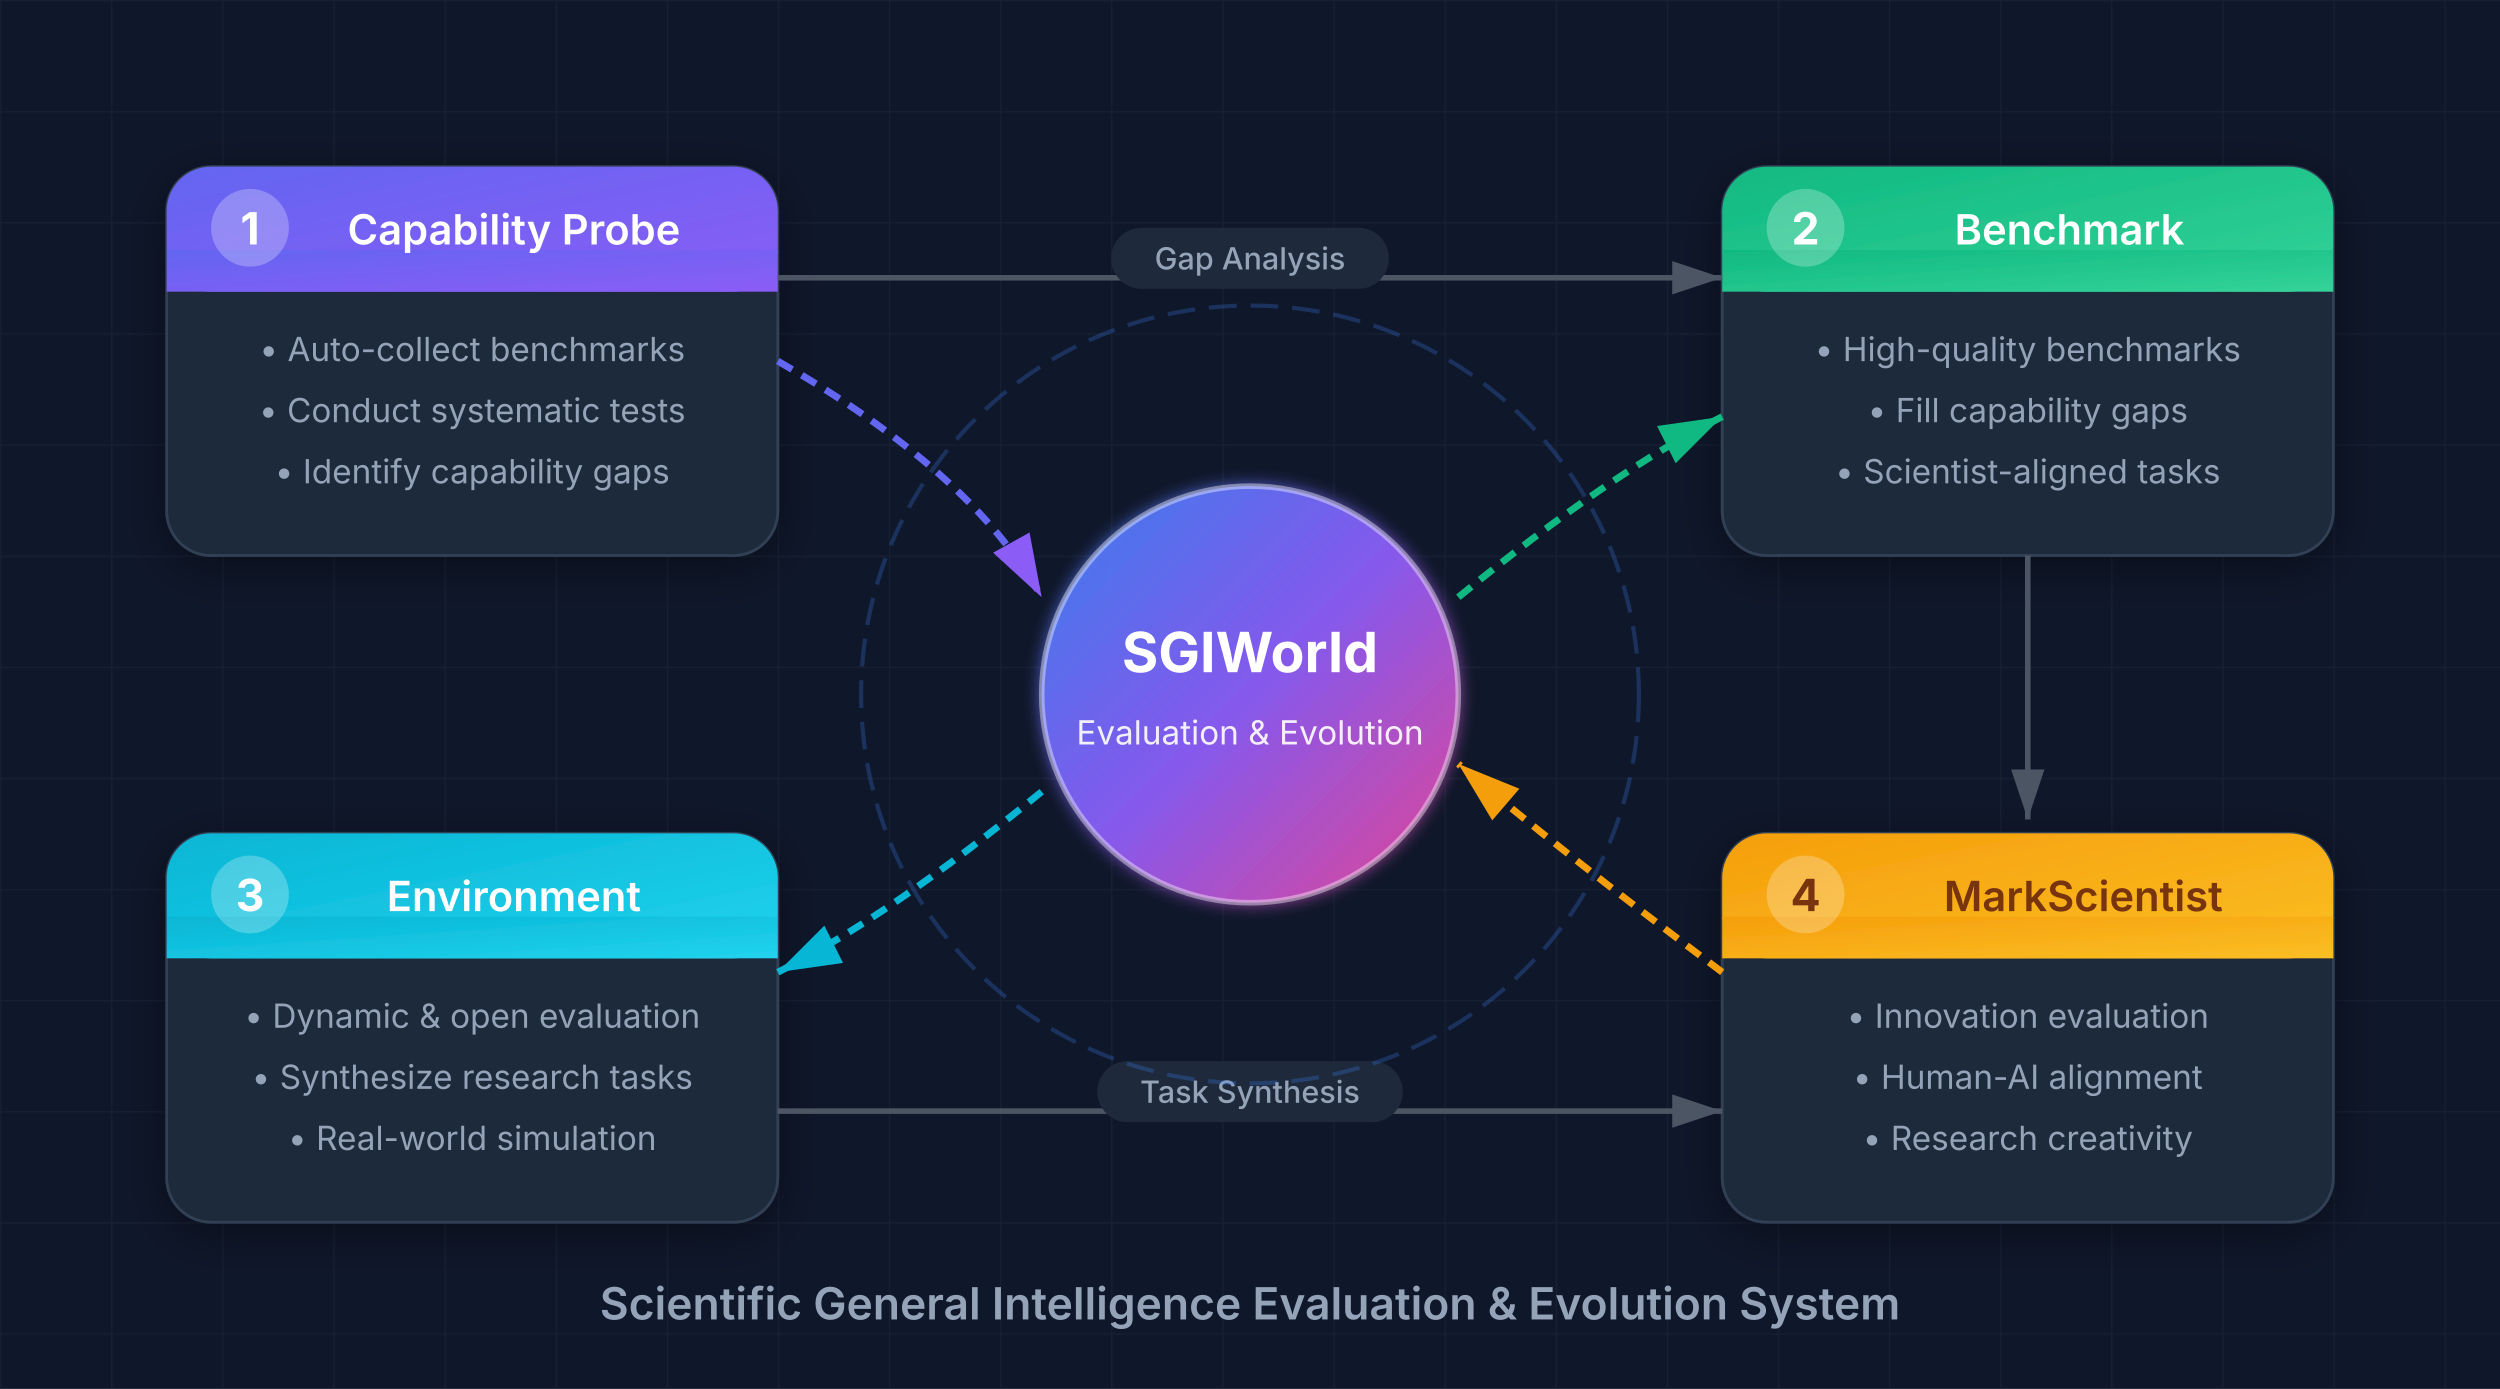
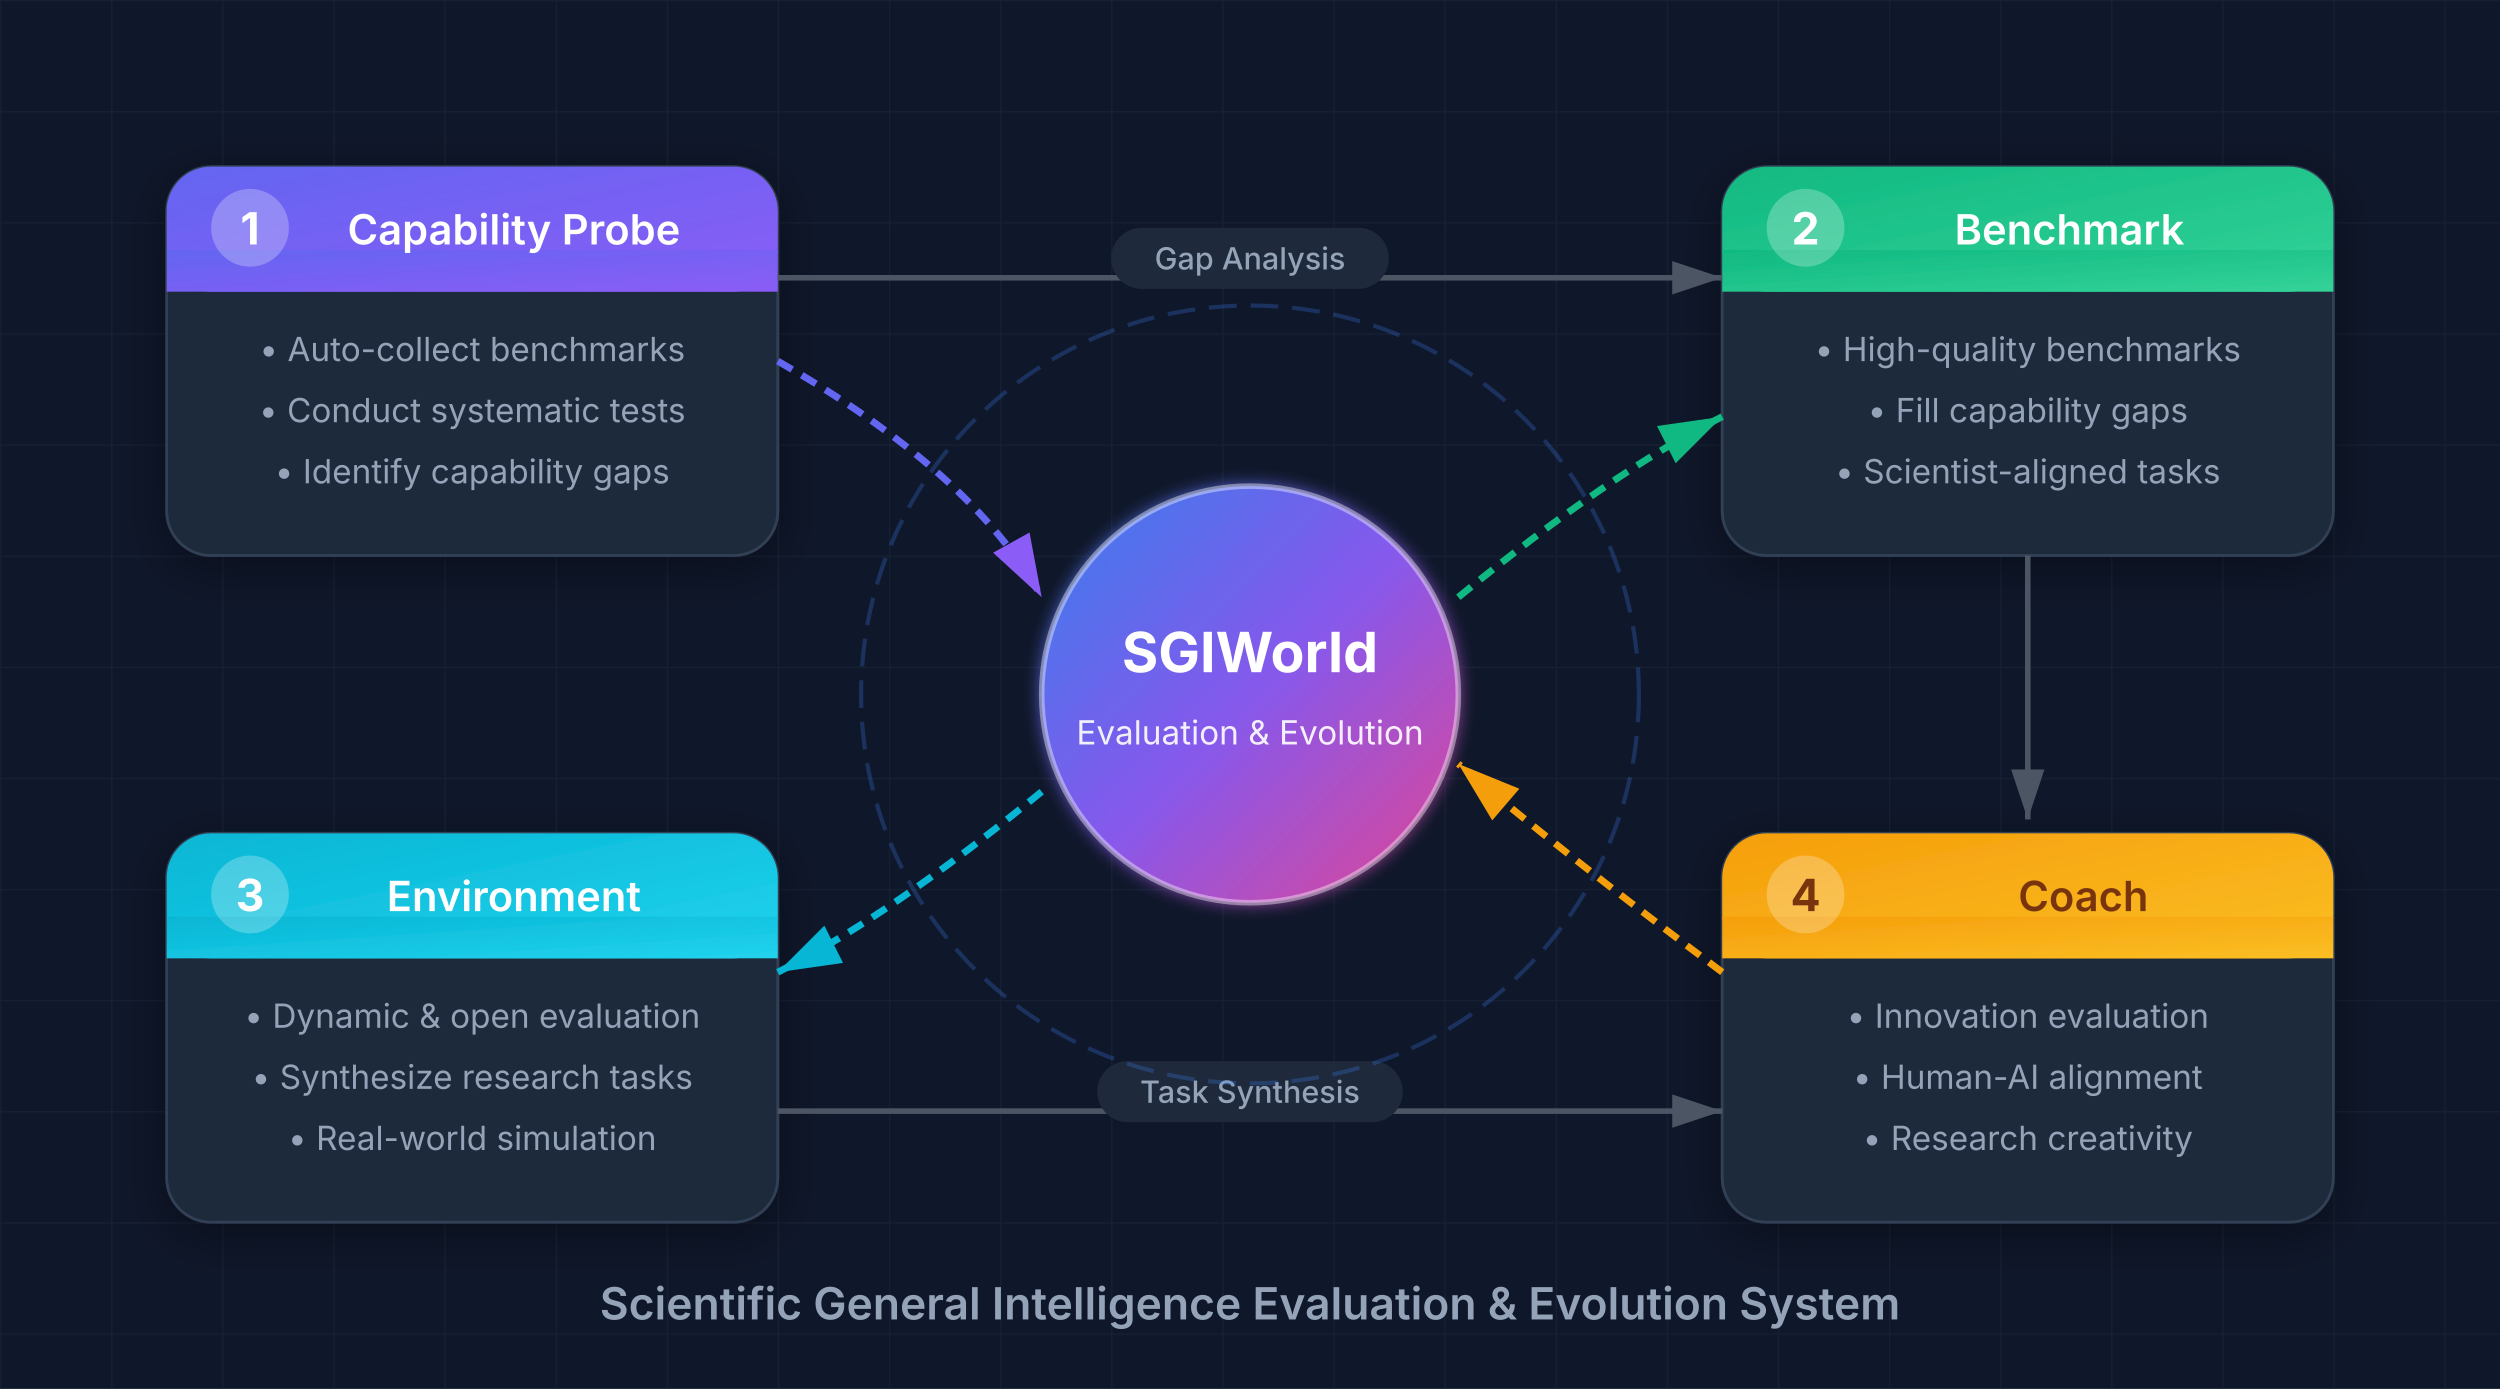
<svg xmlns="http://www.w3.org/2000/svg" viewBox="0 0 900 500">
  <defs>
    <linearGradient id="probe-grad" x1="0%" y1="0%" x2="100%" y2="100%">
      <stop offset="0%" style="stop-color:#6366f1" />
      <stop offset="100%" style="stop-color:#8b5cf6" />
    </linearGradient>
    <linearGradient id="bench-grad" x1="0%" y1="0%" x2="100%" y2="100%">
      <stop offset="0%" style="stop-color:#10b981" />
      <stop offset="100%" style="stop-color:#34d399" />
    </linearGradient>
    <linearGradient id="env-grad" x1="0%" y1="0%" x2="100%" y2="100%">
      <stop offset="0%" style="stop-color:#06b6d4" />
      <stop offset="100%" style="stop-color:#22d3ee" />
    </linearGradient>
    <linearGradient id="evo-grad" x1="0%" y1="0%" x2="100%" y2="100%">
      <stop offset="0%" style="stop-color:#f59e0b" />
      <stop offset="100%" style="stop-color:#fbbf24" />
    </linearGradient>
    <linearGradient id="center-grad" x1="0%" y1="0%" x2="100%" y2="100%">
      <stop offset="0%" style="stop-color:#3b82f6" />
      <stop offset="50%" style="stop-color:#8b5cf6" />
      <stop offset="100%" style="stop-color:#ec4899" />
    </linearGradient>
    <marker id="arrow" markerWidth="10" markerHeight="10" refX="9" refY="3" orient="auto" markerUnits="strokeWidth">
      <path d="M0,0 L0,6 L9,3 z" fill="#4b5563" />
    </marker>
    <marker id="arrow-purple" markerWidth="10" markerHeight="10" refX="9" refY="3" orient="auto" markerUnits="strokeWidth">
      <path d="M0,0 L0,6 L9,3 z" fill="#8b5cf6" />
    </marker>
    <marker id="arrow-green" markerWidth="10" markerHeight="10" refX="9" refY="3" orient="auto" markerUnits="strokeWidth">
      <path d="M0,0 L0,6 L9,3 z" fill="#10b981" />
    </marker>
    <marker id="arrow-cyan" markerWidth="10" markerHeight="10" refX="9" refY="3" orient="auto" markerUnits="strokeWidth">
      <path d="M0,0 L0,6 L9,3 z" fill="#06b6d4" />
    </marker>
    <marker id="arrow-orange" markerWidth="10" markerHeight="10" refX="9" refY="3" orient="auto" markerUnits="strokeWidth">
      <path d="M0,0 L0,6 L9,3 z" fill="#f59e0b" />
    </marker>
    <filter id="glow">
      <feGaussianBlur stdDeviation="3" result="coloredBlur" />
      <feMerge>
        <feMergeNode in="coloredBlur" />
        <feMergeNode in="SourceGraphic" />
      </feMerge>
    </filter>
    <filter id="shadow-dark" x="-20%" y="-20%" width="140%" height="140%">
      <feDropShadow dx="0" dy="4" stdDeviation="8" flood-color="#000" flood-opacity="0.4" />
    </filter>
  </defs>
  <rect width="900" height="500" fill="#0f172a" />
  <pattern id="grid" width="40" height="40" patternUnits="userSpaceOnUse">
    <path d="M 40 0 L 0 0 0 40" fill="none" stroke="#1e293b" stroke-width="1" />
  </pattern>
  <rect width="900" height="500" fill="url(#grid)" opacity="0.5" />
  <circle cx="450" cy="250" r="75" fill="url(#center-grad)" filter="url(#glow)" opacity="0.95" />
  <circle cx="450" cy="250" r="75" fill="none" stroke="white" stroke-width="2" opacity="0.4" />
  <text x="450" y="242" text-anchor="middle" font-family="Inter, Arial, sans-serif" font-size="20" font-weight="700" fill="white">SGIWorld</text>
  <text x="450" y="268" text-anchor="middle" font-family="Inter, Arial, sans-serif" font-size="12" fill="white" opacity="0.9">Evaluation &amp; Evolution</text>
  <g transform="translate(60, 60)" filter="url(#shadow-dark)">
    <rect x="0" y="0" width="220" height="140" rx="16" fill="#1e293b" stroke="#334155" stroke-width="1" />
    <rect x="0" y="0" width="220" height="45" rx="16" fill="url(#probe-grad)" />
    <rect x="0" y="30" width="220" height="15" fill="url(#probe-grad)" />
    <circle cx="30" cy="22" r="14" fill="white" opacity="0.25" />
    <text x="30" y="28" text-anchor="middle" font-family="Inter, Arial, sans-serif" font-size="16" font-weight="700" fill="white">1</text>
    <text x="125" y="28" text-anchor="middle" font-family="Inter, Arial, sans-serif" font-size="15" font-weight="600" fill="white">Capability Probe</text>
    <text x="110" y="70" text-anchor="middle" font-family="Inter, Arial, sans-serif" font-size="12" fill="#94a3b8">• Auto-collect benchmarks</text>
    <text x="110" y="92" text-anchor="middle" font-family="Inter, Arial, sans-serif" font-size="12" fill="#94a3b8">• Conduct systematic tests</text>
    <text x="110" y="114" text-anchor="middle" font-family="Inter, Arial, sans-serif" font-size="12" fill="#94a3b8">• Identify capability gaps</text>
  </g>
  <g transform="translate(620, 60)" filter="url(#shadow-dark)">
    <rect x="0" y="0" width="220" height="140" rx="16" fill="#1e293b" stroke="#334155" stroke-width="1" />
    <rect x="0" y="0" width="220" height="45" rx="16" fill="url(#bench-grad)" />
    <rect x="0" y="30" width="220" height="15" fill="url(#bench-grad)" />
    <circle cx="30" cy="22" r="14" fill="white" opacity="0.25" />
    <text x="30" y="28" text-anchor="middle" font-family="Inter, Arial, sans-serif" font-size="16" font-weight="700" fill="white">2</text>
    <text x="125" y="28" text-anchor="middle" font-family="Inter, Arial, sans-serif" font-size="15" font-weight="600" fill="white">Benchmark</text>
    <text x="110" y="70" text-anchor="middle" font-family="Inter, Arial, sans-serif" font-size="12" fill="#94a3b8">• High-quality benchmarks</text>
    <text x="110" y="92" text-anchor="middle" font-family="Inter, Arial, sans-serif" font-size="12" fill="#94a3b8">• Fill capability gaps</text>
    <text x="110" y="114" text-anchor="middle" font-family="Inter, Arial, sans-serif" font-size="12" fill="#94a3b8">• Scientist-aligned tasks</text>
  </g>
  <g transform="translate(60, 300)" filter="url(#shadow-dark)">
    <rect x="0" y="0" width="220" height="140" rx="16" fill="#1e293b" stroke="#334155" stroke-width="1" />
    <rect x="0" y="0" width="220" height="45" rx="16" fill="url(#env-grad)" />
    <rect x="0" y="30" width="220" height="15" fill="url(#env-grad)" />
    <circle cx="30" cy="22" r="14" fill="white" opacity="0.25" />
    <text x="30" y="28" text-anchor="middle" font-family="Inter, Arial, sans-serif" font-size="16" font-weight="700" fill="white">3</text>
    <text x="125" y="28" text-anchor="middle" font-family="Inter, Arial, sans-serif" font-size="15" font-weight="600" fill="white">Environment</text>
    <text x="110" y="70" text-anchor="middle" font-family="Inter, Arial, sans-serif" font-size="12" fill="#94a3b8">• Dynamic &amp; open evaluation</text>
    <text x="110" y="92" text-anchor="middle" font-family="Inter, Arial, sans-serif" font-size="12" fill="#94a3b8">• Synthesize research tasks</text>
    <text x="110" y="114" text-anchor="middle" font-family="Inter, Arial, sans-serif" font-size="12" fill="#94a3b8">• Real-world simulation</text>
  </g>
  <g transform="translate(620, 300)" filter="url(#shadow-dark)">
    <rect x="0" y="0" width="220" height="140" rx="16" fill="#1e293b" stroke="#334155" stroke-width="1" />
    <rect x="0" y="0" width="220" height="45" rx="16" fill="url(#evo-grad)" />
    <rect x="0" y="30" width="220" height="15" fill="url(#evo-grad)" />
    <circle cx="30" cy="22" r="14" fill="white" opacity="0.25" />
    <text x="30" y="28" text-anchor="middle" font-family="Inter, Arial, sans-serif" font-size="16" font-weight="700" fill="#78350f">4</text>
-     <text x="130" y="28" text-anchor="middle" font-family="Inter, Arial, sans-serif" font-size="15" font-weight="600" fill="#78350f">MarkScientist</text>
+     <text x="130" y="28" text-anchor="middle" font-family="Inter, Arial, sans-serif" font-size="15" font-weight="600" fill="#78350f">Coach</text>
    <text x="110" y="70" text-anchor="middle" font-family="Inter, Arial, sans-serif" font-size="12" fill="#94a3b8">• Innovation evaluation</text>
    <text x="110" y="92" text-anchor="middle" font-family="Inter, Arial, sans-serif" font-size="12" fill="#94a3b8">• Human-AI alignment</text>
    <text x="110" y="114" text-anchor="middle" font-family="Inter, Arial, sans-serif" font-size="12" fill="#94a3b8">• Research creativity</text>
  </g>
  <path d="M 280 130 Q 350 170 375 215" fill="none" stroke="#6366f1" stroke-width="2.5" stroke-dasharray="6,4" marker-end="url(#arrow-purple)" />
  <path d="M 280 100 L 620 100" fill="none" stroke="#4b5563" stroke-width="2" marker-end="url(#arrow)" />
  <rect x="400" y="82" width="100" height="22" rx="11" fill="#1e293b" />
  <text x="450" y="97" text-anchor="middle" font-family="Inter, Arial, sans-serif" font-size="11" font-weight="500" fill="#94a3b8">Gap Analysis</text>
  <path d="M 525 215 Q 580 170 620 150" fill="none" stroke="#10b981" stroke-width="2.5" stroke-dasharray="6,4" marker-end="url(#arrow-green)" />
  <path d="M 730 200 L 730 295" fill="none" stroke="#4b5563" stroke-width="2" marker-end="url(#arrow)" />
  <path d="M 375 285 Q 320 330 280 350" fill="none" stroke="#06b6d4" stroke-width="2.5" stroke-dasharray="6,4" marker-end="url(#arrow-cyan)" />
  <path d="M 280 400 L 620 400" fill="none" stroke="#4b5563" stroke-width="2" marker-end="url(#arrow)" />
  <rect x="395" y="382" width="110" height="22" rx="11" fill="#1e293b" />
  <text x="450" y="397" text-anchor="middle" font-family="Inter, Arial, sans-serif" font-size="11" font-weight="500" fill="#94a3b8">Task Synthesis</text>
  <path d="M 620 350 Q 560 305 525 275" fill="none" stroke="#f59e0b" stroke-width="2.5" stroke-dasharray="6,4" marker-end="url(#arrow-orange)" />
  <circle cx="450" cy="250" r="140" fill="none" stroke="#3b82f6" stroke-width="1.5" stroke-dasharray="10,5" opacity="0.25" />
  <text x="450" y="475" text-anchor="middle" font-family="Inter, Arial, sans-serif" font-size="16" font-weight="600" fill="#94a3b8">Scientific General Intelligence Evaluation &amp; Evolution System</text>
</svg>
